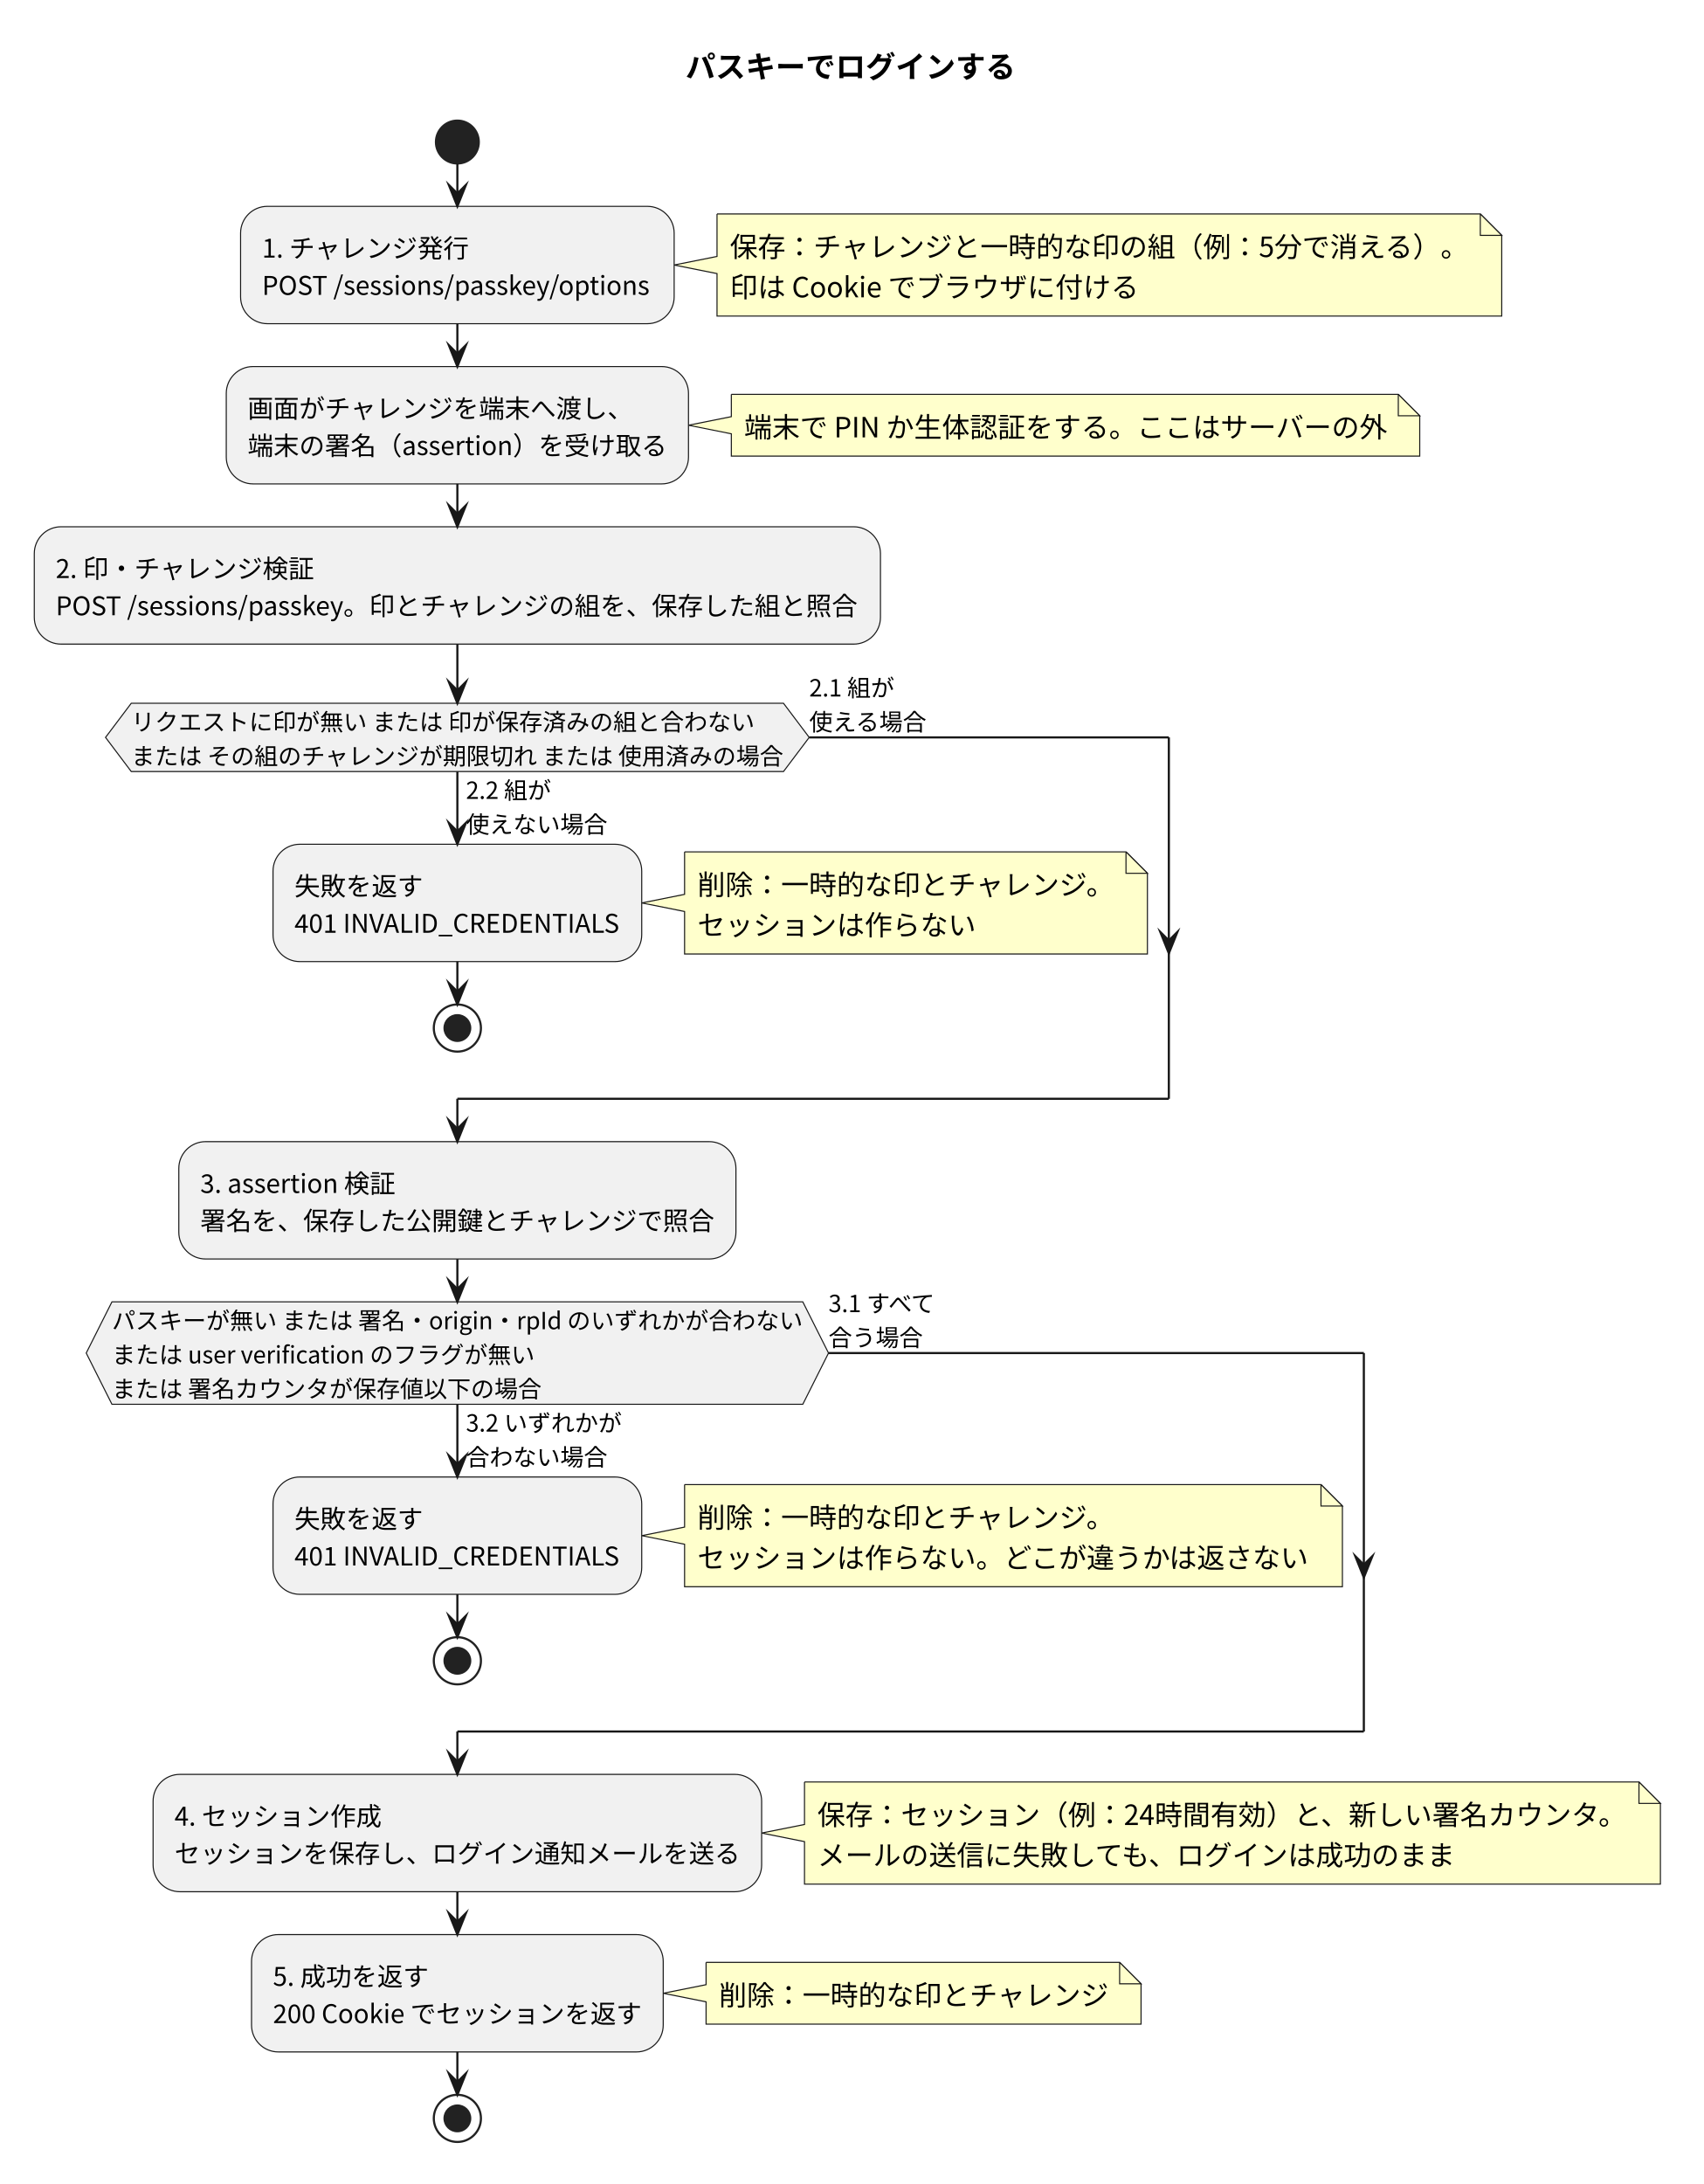
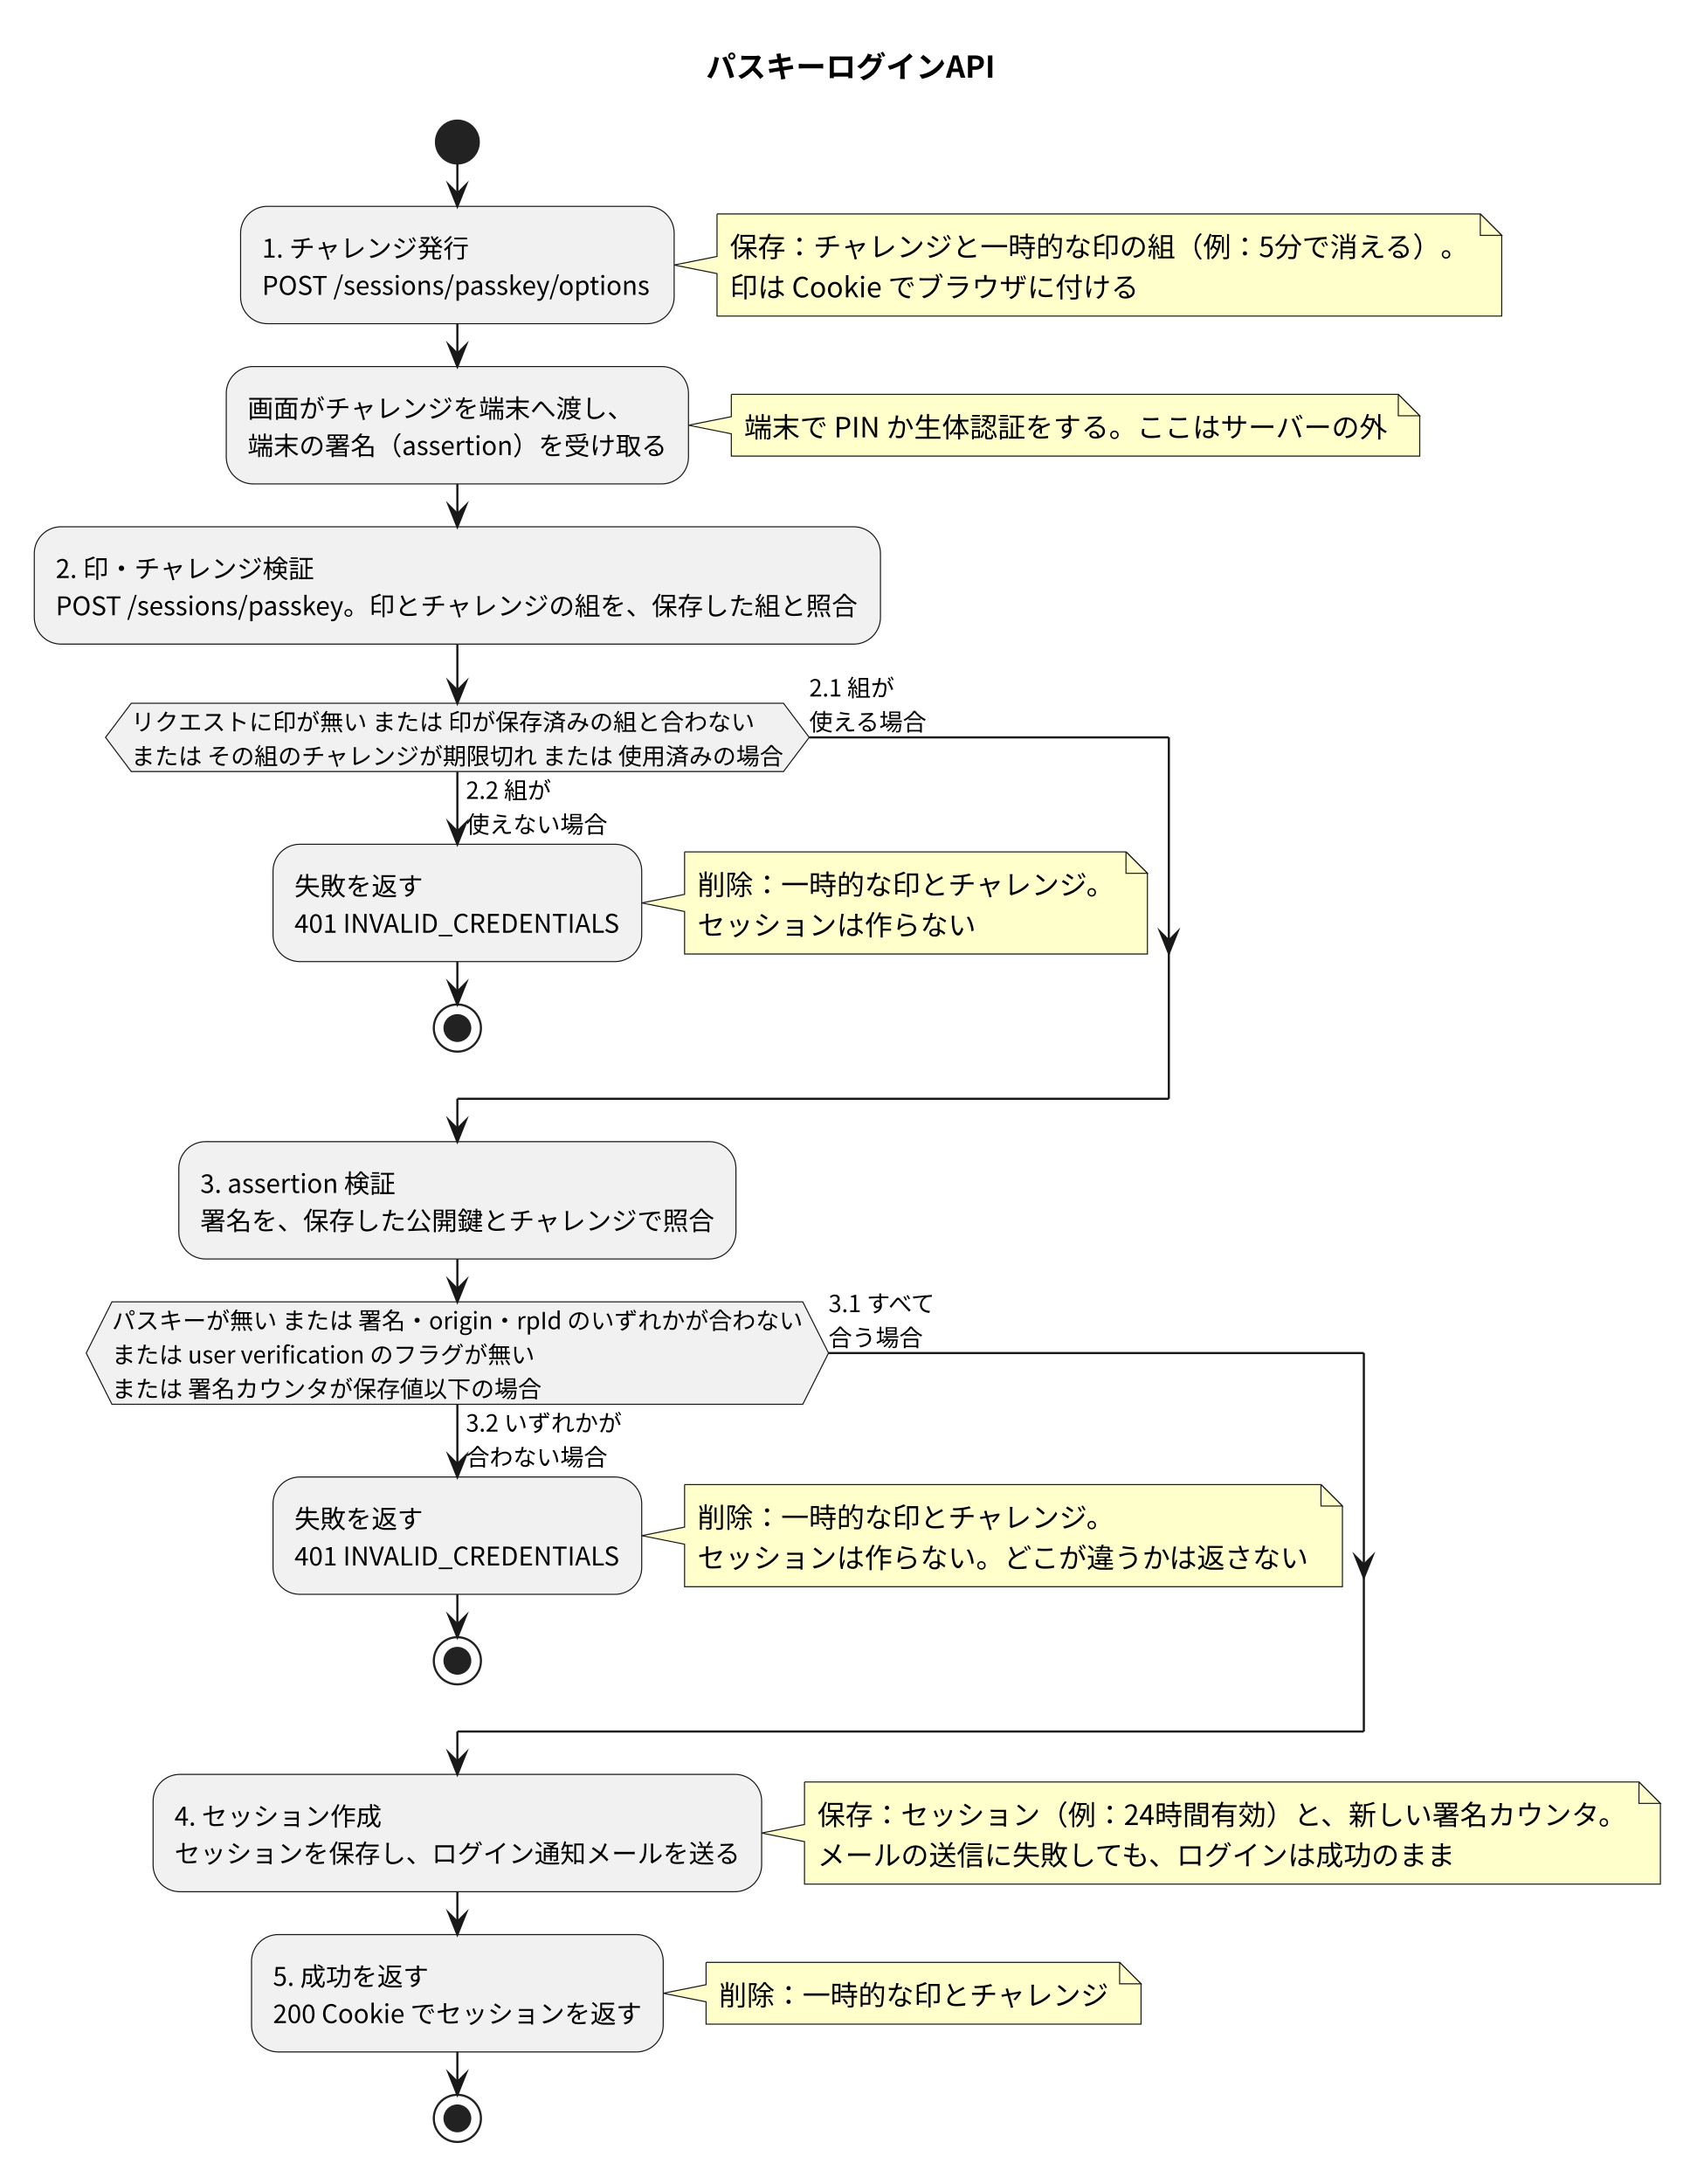
<svg xmlns="http://www.w3.org/2000/svg" version="1.1" data-diagram-type="ACTIVITY" style="width:795px;height:1019px;background:#FFFFFF;" width="795px" height="1019px" viewBox="0 0 795 1019" zoomAndPan="magnify" preserveAspectRatio="none" contentStyleType="text/css">
  <defs />
  <g font-family="sans-serif" lengthAdjust="spacing">
    <g class="title" data-source-line="8">
-       <text x="319.94" y="36.24" fill="#000" font-size="14" textLength="153.999" font-weight="700" font-family="'Noto Sans CJK JP'">パスキーでログインする</text>
+       <text x="329.474" y="36.24" fill="#000" font-size="14" textLength="134.931" font-weight="700" font-family="'Noto Sans CJK JP'">パスキーログインAPI</text>
    </g>
    <ellipse cx="213.447" cy="66.272" rx="10" ry="10" fill="#222" style="stroke:#222;stroke-width:1;" />
    <path d="M334.618,99.824 L334.618,119.648 L314.618,123.648 L334.618,127.648 L334.618,147.472 A0,0 0 0 0 334.618,147.472 L700.833,147.472 A0,0 0 0 0 700.833,147.472 L700.833,109.824 L690.833,99.824 L334.618,99.824 A0,0 0 0 0 334.618,99.824" style="stroke:#181818;stroke-width:0.5;" fill="#FFC" />
    <path d="M690.833,99.824 L690.833,109.824 L700.833,109.824 L690.833,99.824" style="stroke:#181818;stroke-width:0.5;" fill="#FFC" />
    <text x="340.618" y="119.904" fill="#000" font-size="13" textLength="345.215" font-family="'Noto Sans CJK JP'">保存：チャレンジと一時的な印の組（例：5分で消える）。</text>
    <text x="340.618" y="138.728" fill="#000" font-size="13" textLength="190.827" font-family="'Noto Sans CJK JP'">印は Cookie でブラウザに付ける</text>
    <rect x="112.277" y="96.272" width="202.341" height="54.752" fill="#F1F1F1" style="stroke:#181818;stroke-width:0.5;" rx="12.5" ry="12.5" />
    <text x="122.277" y="120.192" fill="#000" font-size="12" textLength="96.685" font-family="'Noto Sans CJK JP'">1. チャレンジ発行</text>
    <text x="122.277" y="137.568" fill="#000" font-size="12" textLength="182.341" font-family="'Noto Sans CJK JP'">POST /sessions/passkey/options</text>
    <path d="M341.302,183.988 L341.302,194.4 L321.302,198.4 L341.302,202.4 L341.302,212.812 A0,0 0 0 0 341.302,212.812 L662.563,212.812 A0,0 0 0 0 662.563,212.812 L662.563,193.988 L652.563,183.988 L341.302,183.988 A0,0 0 0 0 341.302,183.988" style="stroke:#181818;stroke-width:0.5;" fill="#FFC" />
    <path d="M652.563,183.988 L652.563,193.988 L662.563,193.988 L652.563,183.988" style="stroke:#181818;stroke-width:0.5;" fill="#FFC" />
    <text x="347.302" y="204.068" fill="#000" font-size="13" textLength="300.261" font-family="'Noto Sans CJK JP'">端末で PIN か生体認証をする。ここはサーバーの外</text>
    <rect x="105.593" y="171.024" width="215.709" height="54.752" fill="#F1F1F1" style="stroke:#181818;stroke-width:0.5;" rx="12.5" ry="12.5" />
    <text x="115.593" y="194.944" fill="#000" font-size="12" textLength="180.001" font-family="'Noto Sans CJK JP'">画面がチャレンジを端末へ渡し、</text>
    <text x="115.593" y="212.32" fill="#000" font-size="12" textLength="195.709" font-family="'Noto Sans CJK JP'">端末の署名（assertion）を受け取る</text>
    <rect x="16" y="245.776" width="394.895" height="54.752" fill="#F1F1F1" style="stroke:#181818;stroke-width:0.5;" rx="12.5" ry="12.5" />
    <text x="26" y="269.696" fill="#000" font-size="12" textLength="120.685" font-family="'Noto Sans CJK JP'">2. 印・チャレンジ検証</text>
    <text x="26" y="287.073" fill="#000" font-size="12" textLength="374.895" font-family="'Noto Sans CJK JP'">POST /sessions/passkey。印とチャレンジの組を、保存した組と照合</text>
    <path d="M319.48,397.46 L319.48,417.284 L299.48,421.284 L319.48,425.284 L319.48,445.108 A0,0 0 0 0 319.48,445.108 L535.48,445.108 A0,0 0 0 0 535.48,445.108 L535.48,407.46 L525.48,397.46 L319.48,397.46 A0,0 0 0 0 319.48,397.46" style="stroke:#181818;stroke-width:0.5;" fill="#FFC" />
    <path d="M525.48,397.46 L525.48,407.46 L535.48,407.46 L525.48,397.46" style="stroke:#181818;stroke-width:0.5;" fill="#FFC" />
    <text x="325.48" y="417.54" fill="#000" font-size="13" textLength="195" font-family="'Noto Sans CJK JP'">削除：一時的な印とチャレンジ。</text>
    <text x="325.48" y="436.364" fill="#000" font-size="13" textLength="130" font-family="'Noto Sans CJK JP'">セッションは作らない</text>
    <rect x="127.415" y="393.908" width="172.065" height="54.752" fill="#F1F1F1" style="stroke:#181818;stroke-width:0.5;" rx="12.5" ry="12.5" />
    <text x="137.415" y="417.828" fill="#000" font-size="12" textLength="60" font-family="'Noto Sans CJK JP'">失敗を返す</text>
    <text x="137.415" y="435.204" fill="#000" font-size="12" textLength="152.065" font-family="'Noto Sans CJK JP'">401 INVALID_CREDENTIALS</text>
    <ellipse cx="213.447" cy="479.66" rx="11" ry="11" fill="none" style="stroke:#222;stroke-width:1;" />
    <ellipse cx="213.447" cy="479.66" rx="6" ry="6" fill="#222" style="stroke:#222;stroke-width:1;" />
    <polygon points="61.252,328.124,365.642,328.124,377.642,344.052,365.642,359.98,61.252,359.98,49.252,344.052,61.252,328.124" fill="#F1F1F1" style="stroke:#181818;stroke-width:0.5;stroke-linejoin:miter;stroke-miterlimit:10;" />
    <text x="217.447" y="372.74" fill="#000" font-size="11" textLength="39.732" font-family="'Noto Sans CJK JP'">2.2 組が</text>
    <text x="217.447" y="388.668" fill="#000" font-size="11" textLength="66" font-family="'Noto Sans CJK JP'">使えない場合</text>
    <text x="61.252" y="340.884" fill="#000" font-size="11" textLength="290.926" font-family="'Noto Sans CJK JP'">リクエストに印が無い または 印が保存済みの組と合わない</text>
    <text x="61.252" y="356.812" fill="#000" font-size="11" textLength="304.39" font-family="'Noto Sans CJK JP'">または その組のチャレンジが期限切れ または 使用済みの場合</text>
    <text x="377.642" y="324.957" fill="#000" font-size="11" textLength="39.732" font-family="'Noto Sans CJK JP'">2.1 組が</text>
    <text x="377.642" y="340.884" fill="#000" font-size="11" textLength="55" font-family="'Noto Sans CJK JP'">使える場合</text>
    <rect x="83.446" y="532.66" width="260.002" height="54.752" fill="#F1F1F1" style="stroke:#181818;stroke-width:0.5;" rx="12.5" ry="12.5" />
    <text x="93.446" y="556.58" fill="#000" font-size="12" textLength="91.081" font-family="'Noto Sans CJK JP'">3. assertion 検証</text>
    <text x="93.446" y="573.957" fill="#000" font-size="12" textLength="240.002" font-family="'Noto Sans CJK JP'">署名を、保存した公開鍵とチャレンジで照合</text>
    <path d="M319.48,692.676 L319.48,712.5 L299.48,716.5 L319.48,720.5 L319.48,740.324 A0,0 0 0 0 319.48,740.324 L626.48,740.324 A0,0 0 0 0 626.48,740.324 L626.48,702.676 L616.48,692.676 L319.48,692.676 A0,0 0 0 0 319.48,692.676" style="stroke:#181818;stroke-width:0.5;" fill="#FFC" />
    <path d="M616.48,692.676 L616.48,702.676 L626.48,702.676 L616.48,692.676" style="stroke:#181818;stroke-width:0.5;" fill="#FFC" />
    <text x="325.48" y="712.756" fill="#000" font-size="13" textLength="195" font-family="'Noto Sans CJK JP'">削除：一時的な印とチャレンジ。</text>
    <text x="325.48" y="731.58" fill="#000" font-size="13" textLength="286" font-family="'Noto Sans CJK JP'">セッションは作らない。どこが違うかは返さない</text>
    <rect x="127.415" y="689.124" width="172.065" height="54.752" fill="#F1F1F1" style="stroke:#181818;stroke-width:0.5;" rx="12.5" ry="12.5" />
    <text x="137.415" y="713.044" fill="#000" font-size="12" textLength="60" font-family="'Noto Sans CJK JP'">失敗を返す</text>
    <text x="137.415" y="730.42" fill="#000" font-size="12" textLength="152.065" font-family="'Noto Sans CJK JP'">401 INVALID_CREDENTIALS</text>
    <ellipse cx="213.447" cy="774.876" rx="11" ry="11" fill="none" style="stroke:#222;stroke-width:1;" />
    <ellipse cx="213.447" cy="774.876" rx="6" ry="6" fill="#222" style="stroke:#222;stroke-width:1;" />
    <polygon points="52.238,607.413,374.657,607.413,386.657,631.304,374.657,655.196,52.238,655.196,40.238,631.304,52.238,607.413" fill="#F1F1F1" style="stroke:#181818;stroke-width:0.5;stroke-linejoin:miter;stroke-miterlimit:10;" />
    <text x="217.447" y="667.956" fill="#000" font-size="11" textLength="72.731" font-family="'Noto Sans CJK JP'">3.2 いずれかが</text>
    <text x="217.447" y="683.884" fill="#000" font-size="11" textLength="66" font-family="'Noto Sans CJK JP'">合わない場合</text>
    <text x="52.238" y="620.173" fill="#000" font-size="11" textLength="322.419" font-family="'Noto Sans CJK JP'">パスキーが無い または 署名・origin・rpId のいずれかが合わない</text>
    <text x="52.238" y="636.1" fill="#000" font-size="11" textLength="197.647" font-family="'Noto Sans CJK JP'">または user verification のフラグが無い</text>
    <text x="52.238" y="652.028" fill="#000" font-size="11" textLength="200.463" font-family="'Noto Sans CJK JP'">または 署名カウンタが保存値以下の場合</text>
    <text x="386.657" y="612.209" fill="#000" font-size="11" textLength="50.732" font-family="'Noto Sans CJK JP'">3.1 すべて</text>
    <text x="386.657" y="628.136" fill="#000" font-size="11" textLength="44" font-family="'Noto Sans CJK JP'">合う場合</text>
    <path d="M375.448,831.429 L375.448,851.253 L355.448,855.253 L375.448,859.253 L375.448,879.077 A0,0 0 0 0 375.448,879.077 L774.879,879.077 A0,0 0 0 0 774.879,879.077 L774.879,841.429 L764.879,831.429 L375.448,831.429 A0,0 0 0 0 375.448,831.429" style="stroke:#181818;stroke-width:0.5;" fill="#FFC" />
    <path d="M764.879,831.429 L764.879,841.429 L774.879,841.429 L764.879,831.429" style="stroke:#181818;stroke-width:0.5;" fill="#FFC" />
    <text x="381.448" y="851.509" fill="#000" font-size="13" textLength="378.43" font-family="'Noto Sans CJK JP'">保存：セッション（例：24時間有効）と、新しい署名カウンタ。</text>
    <text x="381.448" y="870.333" fill="#000" font-size="13" textLength="299" font-family="'Noto Sans CJK JP'">メールの送信に失敗しても、ログインは成功のまま</text>
    <rect x="71.446" y="827.876" width="284.002" height="54.752" fill="#F1F1F1" style="stroke:#181818;stroke-width:0.5;" rx="12.5" ry="12.5" />
    <text x="81.446" y="851.796" fill="#000" font-size="12" textLength="96.685" font-family="'Noto Sans CJK JP'">4. セッション作成</text>
    <text x="81.446" y="869.173" fill="#000" font-size="12" textLength="264.002" font-family="'Noto Sans CJK JP'">セッションを保存し、ログイン通知メールを送る</text>
    <path d="M329.512,915.593 L329.512,926.005 L309.512,930.005 L329.512,934.005 L329.512,944.417 A0,0 0 0 0 329.512,944.417 L532.512,944.417 A0,0 0 0 0 532.512,944.417 L532.512,925.593 L522.512,915.593 L329.512,915.593 A0,0 0 0 0 329.512,915.593" style="stroke:#181818;stroke-width:0.5;" fill="#FFC" />
    <path d="M522.512,915.593 L522.512,925.593 L532.512,925.593 L522.512,915.593" style="stroke:#181818;stroke-width:0.5;" fill="#FFC" />
    <text x="335.512" y="935.673" fill="#000" font-size="13" textLength="182" font-family="'Noto Sans CJK JP'">削除：一時的な印とチャレンジ</text>
    <rect x="117.383" y="902.629" width="192.129" height="54.752" fill="#F1F1F1" style="stroke:#181818;stroke-width:0.5;" rx="12.5" ry="12.5" />
    <text x="127.383" y="926.549" fill="#000" font-size="12" textLength="72.685" font-family="'Noto Sans CJK JP'">5. 成功を返す</text>
    <text x="127.383" y="943.925" fill="#000" font-size="12" textLength="172.129" font-family="'Noto Sans CJK JP'">200 Cookie でセッションを返す</text>
    <ellipse cx="213.447" cy="988.381" rx="11" ry="11" fill="none" style="stroke:#222;stroke-width:1;" />
    <ellipse cx="213.447" cy="988.381" rx="6" ry="6" fill="#222" style="stroke:#222;stroke-width:1;" />
    <line x1="213.447" y1="76.272" x2="213.447" y2="96.272" style="stroke:#181818;stroke-width:1;" />
    <polygon points="209.447,86.272,213.447,96.272,217.447,86.272,213.447,90.272" fill="#181818" style="stroke:#181818;stroke-width:1;stroke-linejoin:miter;stroke-miterlimit:10;" />
    <line x1="213.447" y1="151.024" x2="213.447" y2="171.024" style="stroke:#181818;stroke-width:1;" />
    <polygon points="209.447,161.024,213.447,171.024,217.447,161.024,213.447,165.024" fill="#181818" style="stroke:#181818;stroke-width:1;stroke-linejoin:miter;stroke-miterlimit:10;" />
    <line x1="213.447" y1="225.776" x2="213.447" y2="245.776" style="stroke:#181818;stroke-width:1;" />
    <polygon points="209.447,235.776,213.447,245.776,217.447,235.776,213.447,239.776" fill="#181818" style="stroke:#181818;stroke-width:1;stroke-linejoin:miter;stroke-miterlimit:10;" />
    <line x1="213.447" y1="448.66" x2="213.447" y2="468.66" style="stroke:#181818;stroke-width:1;" />
    <polygon points="209.447,458.66,213.447,468.66,217.447,458.66,213.447,462.66" fill="#181818" style="stroke:#181818;stroke-width:1;stroke-linejoin:miter;stroke-miterlimit:10;" />
    <line x1="213.447" y1="359.98" x2="213.447" y2="393.908" style="stroke:#181818;stroke-width:1;" />
    <polygon points="209.447,383.908,213.447,393.908,217.447,383.908,213.447,387.908" fill="#181818" style="stroke:#181818;stroke-width:1;stroke-linejoin:miter;stroke-miterlimit:10;" />
    <line x1="377.642" y1="344.052" x2="545.48" y2="344.052" style="stroke:#181818;stroke-width:1;" />
    <polygon points="541.48,434.82,545.48,444.82,549.48,434.82,545.48,438.82" fill="#181818" style="stroke:#181818;stroke-width:1;stroke-linejoin:miter;stroke-miterlimit:10;" />
    <line x1="545.48" y1="344.052" x2="545.48" y2="512.66" style="stroke:#181818;stroke-width:1;" />
    <line x1="545.48" y1="512.66" x2="213.447" y2="512.66" style="stroke:#181818;stroke-width:1;" />
    <line x1="213.447" y1="512.66" x2="213.447" y2="532.66" style="stroke:#181818;stroke-width:1;" />
    <polygon points="209.447,522.66,213.447,532.66,217.447,522.66,213.447,526.66" fill="#181818" style="stroke:#181818;stroke-width:1;stroke-linejoin:miter;stroke-miterlimit:10;" />
    <line x1="213.447" y1="300.529" x2="213.447" y2="328.124" style="stroke:#181818;stroke-width:1;" />
    <polygon points="209.447,318.124,213.447,328.124,217.447,318.124,213.447,322.124" fill="#181818" style="stroke:#181818;stroke-width:1;stroke-linejoin:miter;stroke-miterlimit:10;" />
    <line x1="213.447" y1="743.876" x2="213.447" y2="763.876" style="stroke:#181818;stroke-width:1;" />
    <polygon points="209.447,753.876,213.447,763.876,217.447,753.876,213.447,757.876" fill="#181818" style="stroke:#181818;stroke-width:1;stroke-linejoin:miter;stroke-miterlimit:10;" />
    <line x1="213.447" y1="655.196" x2="213.447" y2="689.124" style="stroke:#181818;stroke-width:1;" />
    <polygon points="209.447,679.124,213.447,689.124,217.447,679.124,213.447,683.124" fill="#181818" style="stroke:#181818;stroke-width:1;stroke-linejoin:miter;stroke-miterlimit:10;" />
    <line x1="386.657" y1="631.304" x2="636.48" y2="631.304" style="stroke:#181818;stroke-width:1;" />
    <polygon points="632.48,726.054,636.48,736.054,640.48,726.054,636.48,730.054" fill="#181818" style="stroke:#181818;stroke-width:1;stroke-linejoin:miter;stroke-miterlimit:10;" />
    <line x1="636.48" y1="631.304" x2="636.48" y2="807.876" style="stroke:#181818;stroke-width:1;" />
    <line x1="636.48" y1="807.876" x2="213.447" y2="807.876" style="stroke:#181818;stroke-width:1;" />
    <line x1="213.447" y1="807.876" x2="213.447" y2="827.876" style="stroke:#181818;stroke-width:1;" />
    <polygon points="209.447,817.876,213.447,827.876,217.447,817.876,213.447,821.876" fill="#181818" style="stroke:#181818;stroke-width:1;stroke-linejoin:miter;stroke-miterlimit:10;" />
    <line x1="213.447" y1="587.413" x2="213.447" y2="607.413" style="stroke:#181818;stroke-width:1;" />
    <polygon points="209.447,597.413,213.447,607.413,217.447,597.413,213.447,601.413" fill="#181818" style="stroke:#181818;stroke-width:1;stroke-linejoin:miter;stroke-miterlimit:10;" />
    <line x1="213.447" y1="882.629" x2="213.447" y2="902.629" style="stroke:#181818;stroke-width:1;" />
    <polygon points="209.447,892.629,213.447,902.629,217.447,892.629,213.447,896.629" fill="#181818" style="stroke:#181818;stroke-width:1;stroke-linejoin:miter;stroke-miterlimit:10;" />
    <line x1="213.447" y1="957.381" x2="213.447" y2="977.381" style="stroke:#181818;stroke-width:1;" />
    <polygon points="209.447,967.381,213.447,977.381,217.447,967.381,213.447,971.381" fill="#181818" style="stroke:#181818;stroke-width:1;stroke-linejoin:miter;stroke-miterlimit:10;" />
  </g>
</svg>
